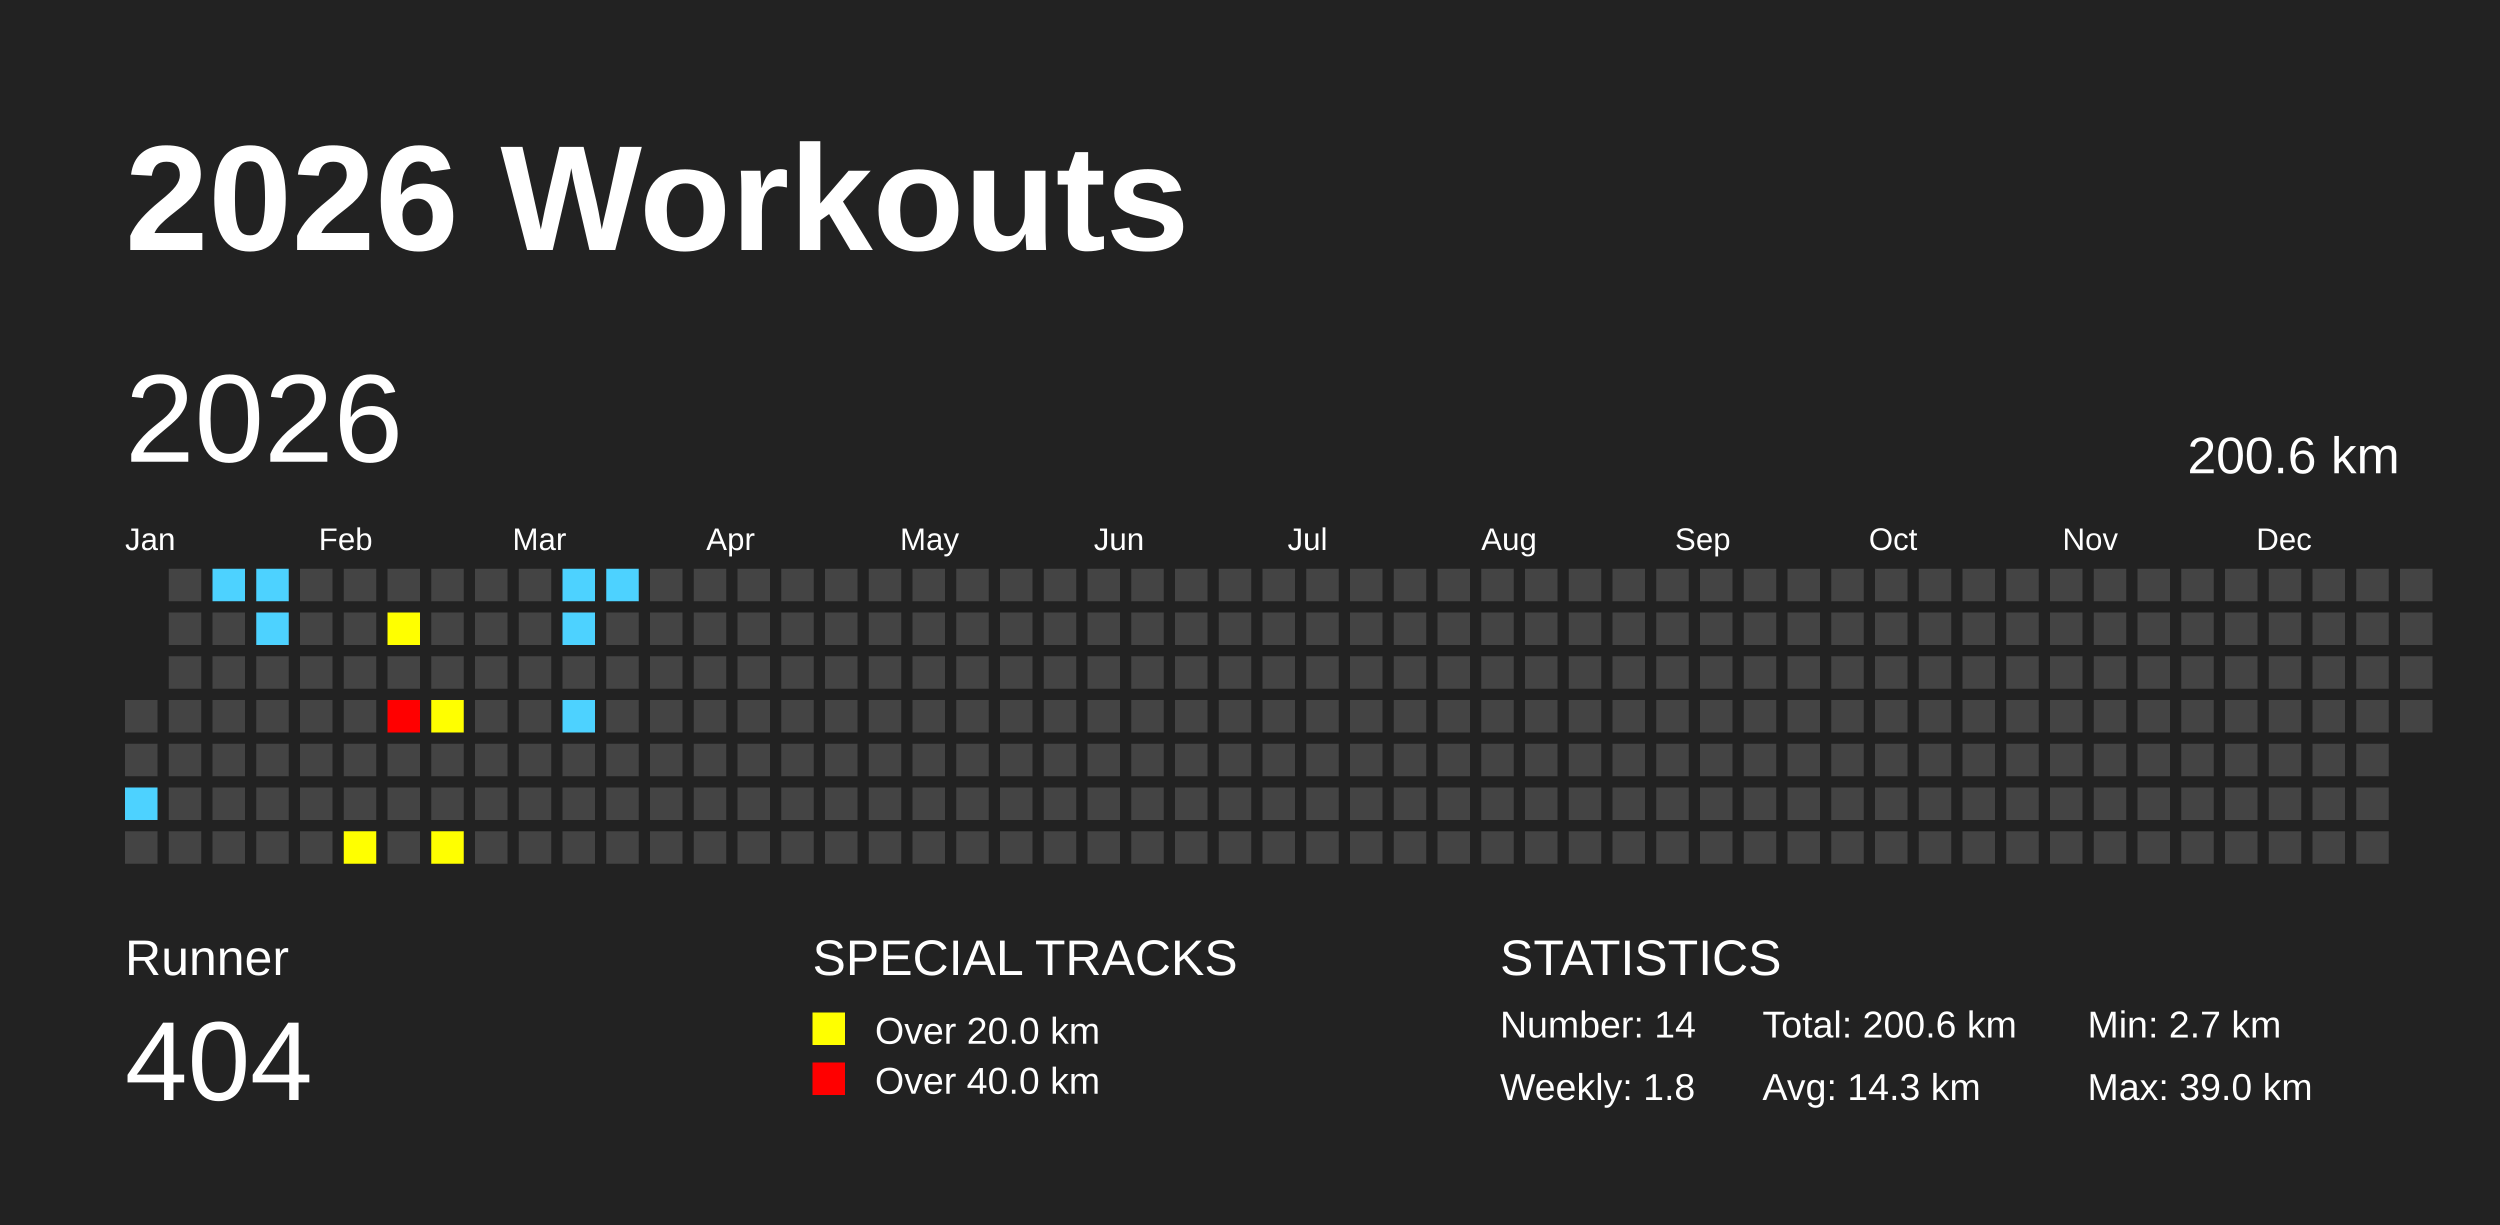
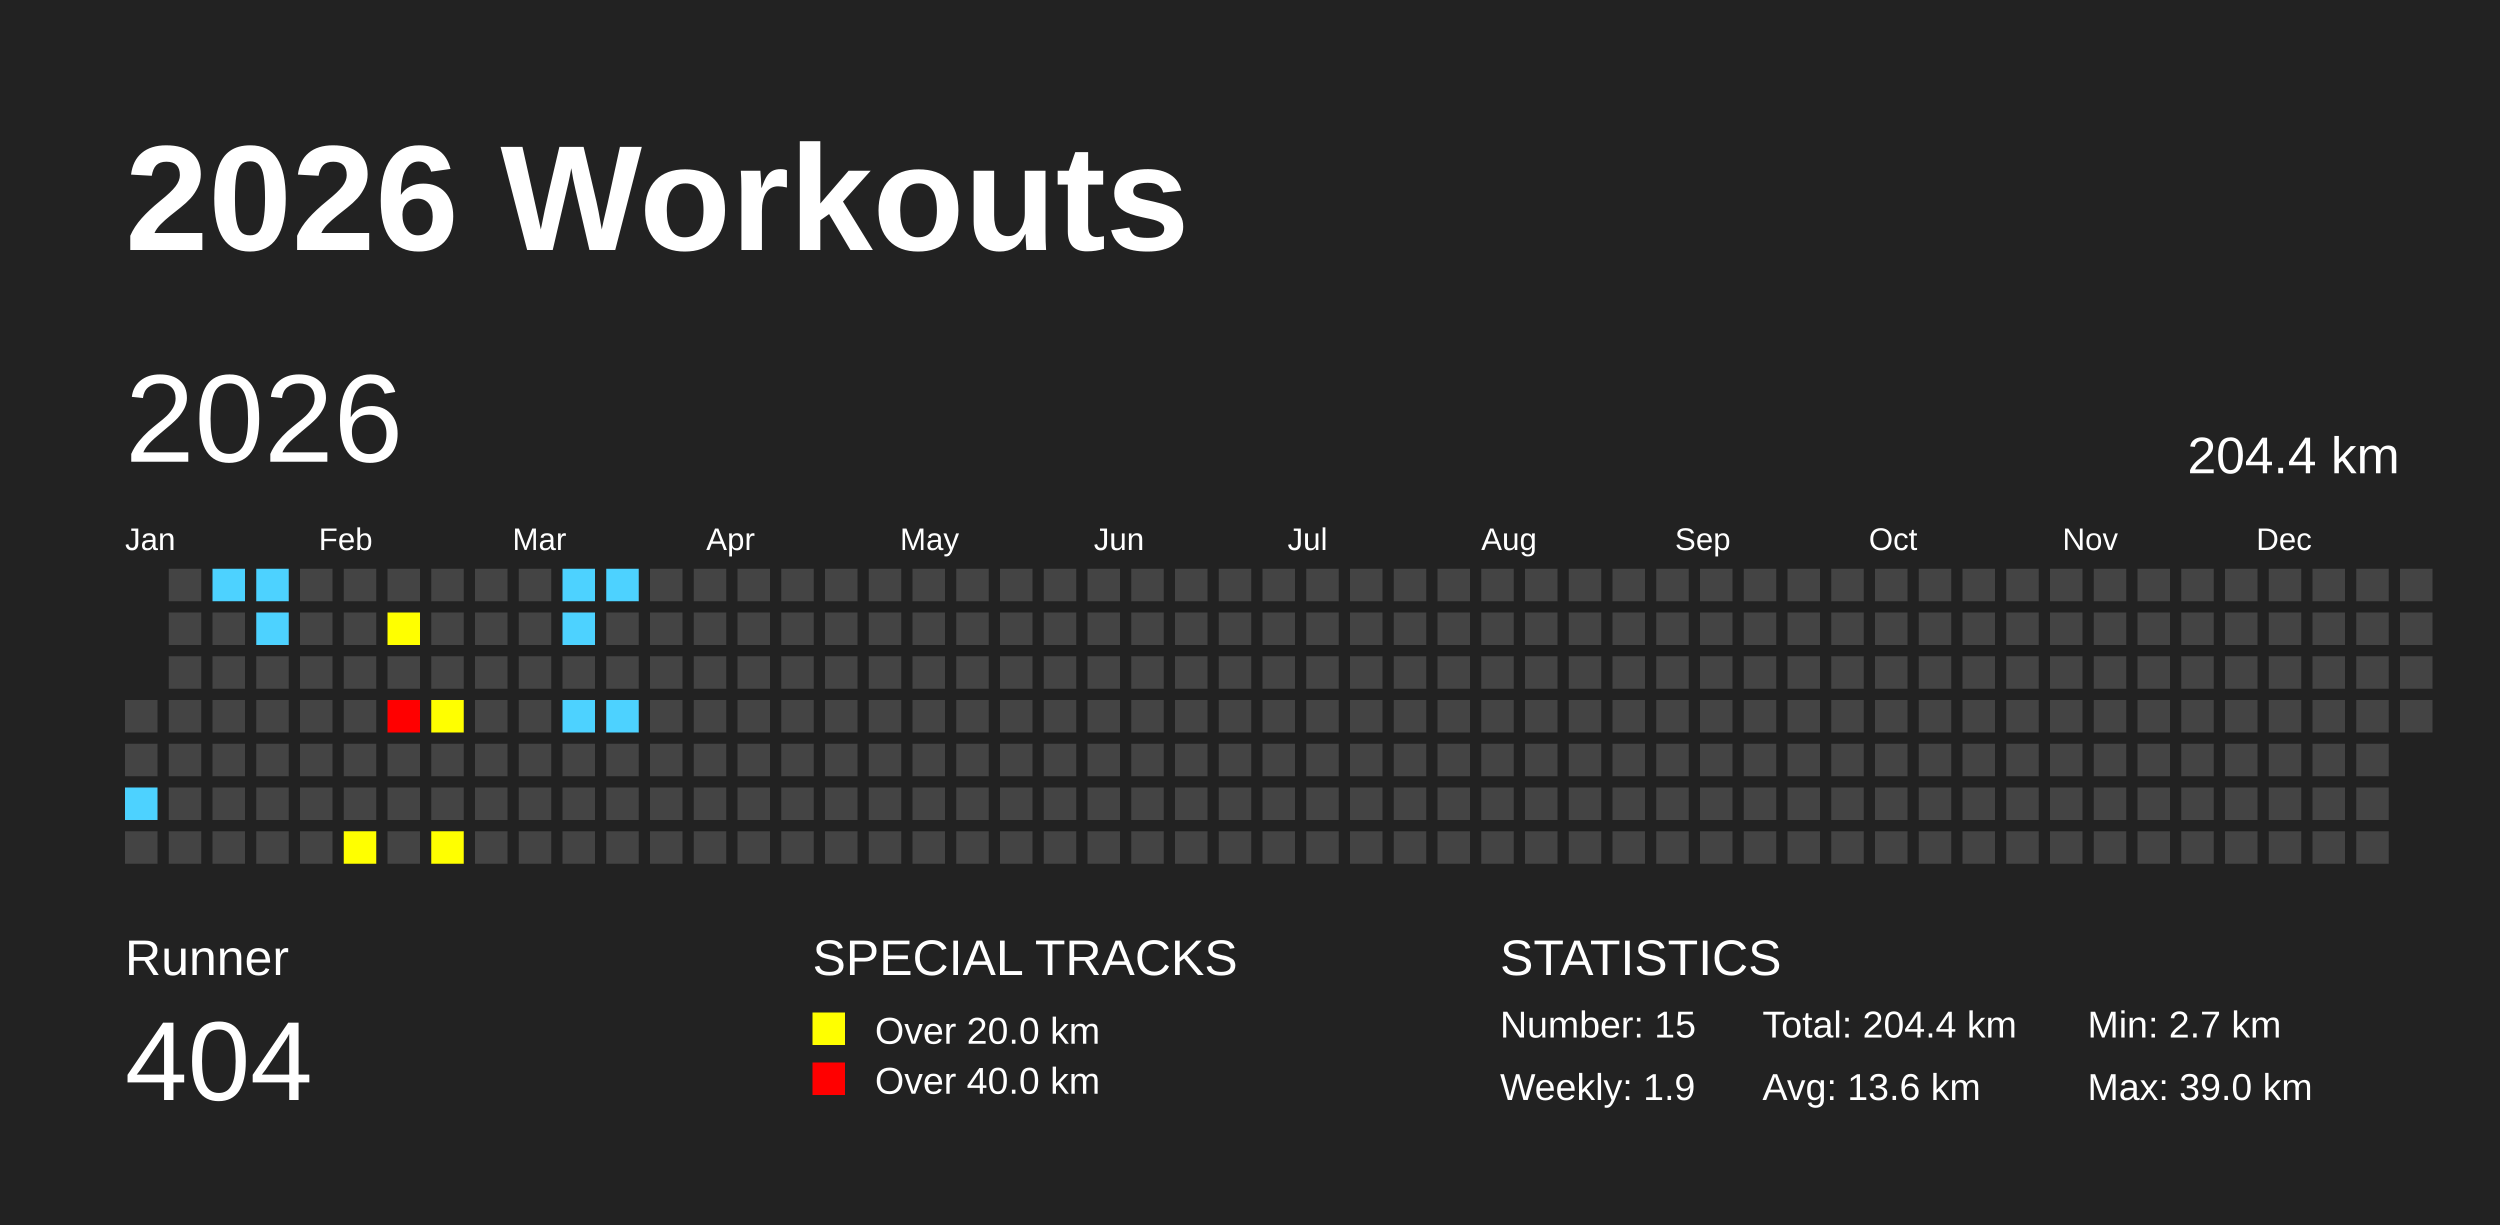
<svg xmlns="http://www.w3.org/2000/svg" baseProfile="full" height="98mm" version="1.1" viewBox="0,0,200,98" width="200mm">
  <defs />
  <rect fill="#222222" height="98" width="200" x="0" y="0" />
  <text fill="#FFFFFF" style="font-size:12px; font-family:Arial; font-weight:bold;" x="10" y="20">2026 Workouts</text>
  <text fill="#FFFFFF" style="font-size:4px; font-family:Arial" x="10" y="78">Runner</text>
  <text fill="#FFFFFF" style="font-size:9px; font-family:Arial" x="10" y="88">404</text>
  <text fill="#FFFFFF" style="font-size:4px; font-family:Arial" x="65" y="78">SPECIAL TRACKS</text>
  <rect fill="yellow" height="2.6" width="2.6" x="65" y="81" />
  <text fill="#FFFFFF" style="font-size:3px; font-family:Arial" x="70" y="83.5">Over 20.0 km</text>
  <rect fill="red" height="2.6" width="2.6" x="65" y="85" />
  <text fill="#FFFFFF" style="font-size:3px; font-family:Arial" x="70" y="87.5">Over 40.0 km</text>
  <text fill="#FFFFFF" style="font-size:4px; font-family:Arial" x="120" y="78">STATISTICS</text>
-   <text fill="#FFFFFF" style="font-size:3px; font-family:Arial" x="120" y="83">Number: 14</text>
-   <text fill="#FFFFFF" style="font-size:3px; font-family:Arial" x="120" y="88">Weekly: 1.8</text>
-   <text fill="#FFFFFF" style="font-size:3px; font-family:Arial" x="141" y="83">Total: 200.6 km</text>
-   <text fill="#FFFFFF" style="font-size:3px; font-family:Arial" x="141" y="88">Avg: 14.3 km</text>
+   <text fill="#FFFFFF" style="font-size:3px; font-family:Arial" x="120" y="83">Number: 15</text>
+   <text fill="#FFFFFF" style="font-size:3px; font-family:Arial" x="120" y="88">Weekly: 1.9</text>
+   <text fill="#FFFFFF" style="font-size:3px; font-family:Arial" x="141" y="83">Total: 204.4 km</text>
+   <text fill="#FFFFFF" style="font-size:3px; font-family:Arial" x="141" y="88">Avg: 13.6 km</text>
  <text fill="#FFFFFF" style="font-size:3px; font-family:Arial" x="167" y="83">Min: 2.7 km</text>
  <text fill="#FFFFFF" style="font-size:3px; font-family:Arial" x="167" y="88">Max: 39.0 km</text>
  <text dominant-baseline="hanging" fill="#FFFFFF" style="font-size:10.0px; font-family:Arial;" x="10" y="30">2026</text>
-   <text dominant-baseline="hanging" fill="#FFFFFF" style="font-size:4.125px; font-family:Arial;" x="175" y="35">200.6 km</text>
+   <text dominant-baseline="hanging" fill="#FFFFFF" style="font-size:4.125px; font-family:Arial;" x="175" y="35">204.4 km</text>
  <text fill="#FFFFFF" style="font-size:2.5px; font-family:Arial" x="10.0" y="44">Jan</text>
  <text fill="#FFFFFF" style="font-size:2.5px; font-family:Arial" x="25.5" y="44">Feb</text>
  <text fill="#FFFFFF" style="font-size:2.5px; font-family:Arial" x="41.0" y="44">Mar</text>
  <text fill="#FFFFFF" style="font-size:2.5px; font-family:Arial" x="56.5" y="44">Apr</text>
  <text fill="#FFFFFF" style="font-size:2.5px; font-family:Arial" x="72.0" y="44">May</text>
  <text fill="#FFFFFF" style="font-size:2.5px; font-family:Arial" x="87.5" y="44">Jun</text>
  <text fill="#FFFFFF" style="font-size:2.5px; font-family:Arial" x="103.0" y="44">Jul</text>
  <text fill="#FFFFFF" style="font-size:2.5px; font-family:Arial" x="118.5" y="44">Aug</text>
  <text fill="#FFFFFF" style="font-size:2.5px; font-family:Arial" x="134.0" y="44">Sep</text>
  <text fill="#FFFFFF" style="font-size:2.5px; font-family:Arial" x="149.5" y="44">Oct</text>
  <text fill="#FFFFFF" style="font-size:2.5px; font-family:Arial" x="165.0" y="44">Nov</text>
  <text fill="#FFFFFF" style="font-size:2.5px; font-family:Arial" x="180.5" y="44">Dec</text>
  <rect fill="#444444" height="2.6" width="2.6" x="10.0" y="56.0" />
  <rect fill="#444444" height="2.6" width="2.6" x="10.0" y="59.5" />
  <rect fill="#4DD2FF" height="2.6" width="2.6" x="10.0" y="63.0" />
  <rect fill="#444444" height="2.6" width="2.6" x="10.0" y="66.5" />
  <rect fill="#444444" height="2.6" width="2.6" x="13.5" y="45.5" />
  <rect fill="#444444" height="2.6" width="2.6" x="13.5" y="49.0" />
  <rect fill="#444444" height="2.6" width="2.6" x="13.5" y="52.5" />
  <rect fill="#444444" height="2.6" width="2.6" x="13.5" y="56.0" />
  <rect fill="#444444" height="2.6" width="2.6" x="13.5" y="59.5" />
  <rect fill="#444444" height="2.6" width="2.6" x="13.5" y="63.0" />
  <rect fill="#444444" height="2.6" width="2.6" x="13.5" y="66.5" />
  <rect fill="#4DD2FF" height="2.6" width="2.6" x="17.0" y="45.5" />
  <rect fill="#444444" height="2.6" width="2.6" x="17.0" y="49.0" />
  <rect fill="#444444" height="2.6" width="2.6" x="17.0" y="52.5" />
  <rect fill="#444444" height="2.6" width="2.6" x="17.0" y="56.0" />
  <rect fill="#444444" height="2.6" width="2.6" x="17.0" y="59.5" />
  <rect fill="#444444" height="2.6" width="2.6" x="17.0" y="63.0" />
  <rect fill="#444444" height="2.6" width="2.6" x="17.0" y="66.5" />
  <rect fill="#4DD2FF" height="2.6" width="2.6" x="20.5" y="45.5" />
  <rect fill="#4DD2FF" height="2.6" width="2.6" x="20.5" y="49.0" />
  <rect fill="#444444" height="2.6" width="2.6" x="20.5" y="52.5" />
  <rect fill="#444444" height="2.6" width="2.6" x="20.5" y="56.0" />
  <rect fill="#444444" height="2.6" width="2.6" x="20.5" y="59.5" />
  <rect fill="#444444" height="2.6" width="2.6" x="20.5" y="63.0" />
  <rect fill="#444444" height="2.6" width="2.6" x="20.5" y="66.5" />
  <rect fill="#444444" height="2.6" width="2.6" x="24.0" y="45.5" />
  <rect fill="#444444" height="2.6" width="2.6" x="24.0" y="49.0" />
  <rect fill="#444444" height="2.6" width="2.6" x="24.0" y="52.5" />
  <rect fill="#444444" height="2.6" width="2.6" x="24.0" y="56.0" />
  <rect fill="#444444" height="2.6" width="2.6" x="24.0" y="59.5" />
  <rect fill="#444444" height="2.6" width="2.6" x="24.0" y="63.0" />
  <rect fill="#444444" height="2.6" width="2.6" x="24.0" y="66.5" />
  <rect fill="#444444" height="2.6" width="2.6" x="27.5" y="45.5" />
  <rect fill="#444444" height="2.6" width="2.6" x="27.5" y="49.0" />
  <rect fill="#444444" height="2.6" width="2.6" x="27.5" y="52.5" />
  <rect fill="#444444" height="2.6" width="2.6" x="27.5" y="56.0" />
  <rect fill="#444444" height="2.6" width="2.6" x="27.5" y="59.5" />
  <rect fill="#444444" height="2.6" width="2.6" x="27.5" y="63.0" />
  <rect fill="yellow" height="2.6" width="2.6" x="27.5" y="66.5" />
  <rect fill="#444444" height="2.6" width="2.6" x="31.0" y="45.5" />
  <rect fill="yellow" height="2.6" width="2.6" x="31.0" y="49.0" />
  <rect fill="#444444" height="2.6" width="2.6" x="31.0" y="52.5" />
  <rect fill="red" height="2.6" width="2.6" x="31.0" y="56.0" />
  <rect fill="#444444" height="2.6" width="2.6" x="31.0" y="59.5" />
  <rect fill="#444444" height="2.6" width="2.6" x="31.0" y="63.0" />
  <rect fill="#444444" height="2.6" width="2.6" x="31.0" y="66.5" />
  <rect fill="#444444" height="2.6" width="2.6" x="34.5" y="45.5" />
  <rect fill="#444444" height="2.6" width="2.6" x="34.5" y="49.0" />
  <rect fill="#444444" height="2.6" width="2.6" x="34.5" y="52.5" />
  <rect fill="yellow" height="2.6" width="2.6" x="34.5" y="56.0" />
  <rect fill="#444444" height="2.6" width="2.6" x="34.5" y="59.5" />
  <rect fill="#444444" height="2.6" width="2.6" x="34.5" y="63.0" />
  <rect fill="yellow" height="2.6" width="2.6" x="34.5" y="66.5" />
  <rect fill="#444444" height="2.6" width="2.6" x="38.0" y="45.5" />
  <rect fill="#444444" height="2.6" width="2.6" x="38.0" y="49.0" />
  <rect fill="#444444" height="2.6" width="2.6" x="38.0" y="52.5" />
  <rect fill="#444444" height="2.6" width="2.6" x="38.0" y="56.0" />
  <rect fill="#444444" height="2.6" width="2.6" x="38.0" y="59.5" />
  <rect fill="#444444" height="2.6" width="2.6" x="38.0" y="63.0" />
  <rect fill="#444444" height="2.6" width="2.6" x="38.0" y="66.5" />
  <rect fill="#444444" height="2.6" width="2.6" x="41.5" y="45.5" />
  <rect fill="#444444" height="2.6" width="2.6" x="41.5" y="49.0" />
  <rect fill="#444444" height="2.6" width="2.6" x="41.5" y="52.5" />
  <rect fill="#444444" height="2.6" width="2.6" x="41.5" y="56.0" />
  <rect fill="#444444" height="2.6" width="2.6" x="41.5" y="59.5" />
  <rect fill="#444444" height="2.6" width="2.6" x="41.5" y="63.0" />
  <rect fill="#444444" height="2.6" width="2.6" x="41.5" y="66.5" />
  <rect fill="#4DD2FF" height="2.6" width="2.6" x="45.0" y="45.5" />
  <rect fill="#4DD2FF" height="2.6" width="2.6" x="45.0" y="49.0" />
  <rect fill="#444444" height="2.6" width="2.6" x="45.0" y="52.5" />
  <rect fill="#4DD2FF" height="2.6" width="2.6" x="45.0" y="56.0" />
  <rect fill="#444444" height="2.6" width="2.6" x="45.0" y="59.5" />
  <rect fill="#444444" height="2.6" width="2.6" x="45.0" y="63.0" />
  <rect fill="#444444" height="2.6" width="2.6" x="45.0" y="66.5" />
  <rect fill="#4DD2FF" height="2.6" width="2.6" x="48.5" y="45.5" />
  <rect fill="#444444" height="2.6" width="2.6" x="48.5" y="49.0" />
  <rect fill="#444444" height="2.6" width="2.6" x="48.5" y="52.5" />
-   <rect fill="#444444" height="2.6" width="2.6" x="48.5" y="56.0" />
+   <rect fill="#4DD2FF" height="2.6" width="2.6" x="48.5" y="56.0" />
  <rect fill="#444444" height="2.6" width="2.6" x="48.5" y="59.5" />
  <rect fill="#444444" height="2.6" width="2.6" x="48.5" y="63.0" />
  <rect fill="#444444" height="2.6" width="2.6" x="48.5" y="66.5" />
  <rect fill="#444444" height="2.6" width="2.6" x="52.0" y="45.5" />
  <rect fill="#444444" height="2.6" width="2.6" x="52.0" y="49.0" />
  <rect fill="#444444" height="2.6" width="2.6" x="52.0" y="52.5" />
  <rect fill="#444444" height="2.6" width="2.6" x="52.0" y="56.0" />
  <rect fill="#444444" height="2.6" width="2.6" x="52.0" y="59.5" />
  <rect fill="#444444" height="2.6" width="2.6" x="52.0" y="63.0" />
  <rect fill="#444444" height="2.6" width="2.6" x="52.0" y="66.5" />
  <rect fill="#444444" height="2.6" width="2.6" x="55.5" y="45.5" />
  <rect fill="#444444" height="2.6" width="2.6" x="55.5" y="49.0" />
  <rect fill="#444444" height="2.6" width="2.6" x="55.5" y="52.5" />
  <rect fill="#444444" height="2.6" width="2.6" x="55.5" y="56.0" />
  <rect fill="#444444" height="2.6" width="2.6" x="55.5" y="59.5" />
  <rect fill="#444444" height="2.6" width="2.6" x="55.5" y="63.0" />
  <rect fill="#444444" height="2.6" width="2.6" x="55.5" y="66.5" />
  <rect fill="#444444" height="2.6" width="2.6" x="59.0" y="45.5" />
  <rect fill="#444444" height="2.6" width="2.6" x="59.0" y="49.0" />
  <rect fill="#444444" height="2.6" width="2.6" x="59.0" y="52.5" />
  <rect fill="#444444" height="2.6" width="2.6" x="59.0" y="56.0" />
  <rect fill="#444444" height="2.6" width="2.6" x="59.0" y="59.5" />
  <rect fill="#444444" height="2.6" width="2.6" x="59.0" y="63.0" />
  <rect fill="#444444" height="2.6" width="2.6" x="59.0" y="66.5" />
  <rect fill="#444444" height="2.6" width="2.6" x="62.5" y="45.5" />
  <rect fill="#444444" height="2.6" width="2.6" x="62.5" y="49.0" />
  <rect fill="#444444" height="2.6" width="2.6" x="62.5" y="52.5" />
  <rect fill="#444444" height="2.6" width="2.6" x="62.5" y="56.0" />
  <rect fill="#444444" height="2.6" width="2.6" x="62.5" y="59.5" />
  <rect fill="#444444" height="2.6" width="2.6" x="62.5" y="63.0" />
  <rect fill="#444444" height="2.6" width="2.6" x="62.5" y="66.5" />
  <rect fill="#444444" height="2.6" width="2.6" x="66.0" y="45.5" />
  <rect fill="#444444" height="2.6" width="2.6" x="66.0" y="49.0" />
  <rect fill="#444444" height="2.6" width="2.6" x="66.0" y="52.5" />
  <rect fill="#444444" height="2.6" width="2.6" x="66.0" y="56.0" />
  <rect fill="#444444" height="2.6" width="2.6" x="66.0" y="59.5" />
  <rect fill="#444444" height="2.6" width="2.6" x="66.0" y="63.0" />
  <rect fill="#444444" height="2.6" width="2.6" x="66.0" y="66.5" />
  <rect fill="#444444" height="2.6" width="2.6" x="69.5" y="45.5" />
  <rect fill="#444444" height="2.6" width="2.6" x="69.5" y="49.0" />
  <rect fill="#444444" height="2.6" width="2.6" x="69.5" y="52.5" />
  <rect fill="#444444" height="2.6" width="2.6" x="69.5" y="56.0" />
  <rect fill="#444444" height="2.6" width="2.6" x="69.5" y="59.5" />
  <rect fill="#444444" height="2.6" width="2.6" x="69.5" y="63.0" />
  <rect fill="#444444" height="2.6" width="2.6" x="69.5" y="66.5" />
  <rect fill="#444444" height="2.6" width="2.6" x="73.0" y="45.5" />
  <rect fill="#444444" height="2.6" width="2.6" x="73.0" y="49.0" />
  <rect fill="#444444" height="2.6" width="2.6" x="73.0" y="52.5" />
  <rect fill="#444444" height="2.6" width="2.6" x="73.0" y="56.0" />
  <rect fill="#444444" height="2.6" width="2.6" x="73.0" y="59.5" />
  <rect fill="#444444" height="2.6" width="2.6" x="73.0" y="63.0" />
  <rect fill="#444444" height="2.6" width="2.6" x="73.0" y="66.5" />
  <rect fill="#444444" height="2.6" width="2.6" x="76.5" y="45.5" />
  <rect fill="#444444" height="2.6" width="2.6" x="76.5" y="49.0" />
  <rect fill="#444444" height="2.6" width="2.6" x="76.5" y="52.5" />
  <rect fill="#444444" height="2.6" width="2.6" x="76.5" y="56.0" />
  <rect fill="#444444" height="2.6" width="2.6" x="76.5" y="59.5" />
  <rect fill="#444444" height="2.6" width="2.6" x="76.5" y="63.0" />
  <rect fill="#444444" height="2.6" width="2.6" x="76.5" y="66.5" />
  <rect fill="#444444" height="2.6" width="2.6" x="80.0" y="45.5" />
  <rect fill="#444444" height="2.6" width="2.6" x="80.0" y="49.0" />
  <rect fill="#444444" height="2.6" width="2.6" x="80.0" y="52.5" />
  <rect fill="#444444" height="2.6" width="2.6" x="80.0" y="56.0" />
  <rect fill="#444444" height="2.6" width="2.6" x="80.0" y="59.5" />
  <rect fill="#444444" height="2.6" width="2.6" x="80.0" y="63.0" />
  <rect fill="#444444" height="2.6" width="2.6" x="80.0" y="66.5" />
  <rect fill="#444444" height="2.6" width="2.6" x="83.5" y="45.5" />
  <rect fill="#444444" height="2.6" width="2.6" x="83.5" y="49.0" />
  <rect fill="#444444" height="2.6" width="2.6" x="83.5" y="52.5" />
  <rect fill="#444444" height="2.6" width="2.6" x="83.5" y="56.0" />
  <rect fill="#444444" height="2.6" width="2.6" x="83.5" y="59.5" />
  <rect fill="#444444" height="2.6" width="2.6" x="83.5" y="63.0" />
  <rect fill="#444444" height="2.6" width="2.6" x="83.5" y="66.5" />
  <rect fill="#444444" height="2.6" width="2.6" x="87.0" y="45.5" />
  <rect fill="#444444" height="2.6" width="2.6" x="87.0" y="49.0" />
  <rect fill="#444444" height="2.6" width="2.6" x="87.0" y="52.5" />
  <rect fill="#444444" height="2.6" width="2.6" x="87.0" y="56.0" />
  <rect fill="#444444" height="2.6" width="2.6" x="87.0" y="59.5" />
  <rect fill="#444444" height="2.6" width="2.6" x="87.0" y="63.0" />
  <rect fill="#444444" height="2.6" width="2.6" x="87.0" y="66.5" />
  <rect fill="#444444" height="2.6" width="2.6" x="90.5" y="45.5" />
  <rect fill="#444444" height="2.6" width="2.6" x="90.5" y="49.0" />
  <rect fill="#444444" height="2.6" width="2.6" x="90.5" y="52.5" />
  <rect fill="#444444" height="2.6" width="2.6" x="90.5" y="56.0" />
  <rect fill="#444444" height="2.6" width="2.6" x="90.5" y="59.5" />
  <rect fill="#444444" height="2.6" width="2.6" x="90.5" y="63.0" />
  <rect fill="#444444" height="2.6" width="2.6" x="90.5" y="66.5" />
  <rect fill="#444444" height="2.6" width="2.6" x="94.0" y="45.5" />
  <rect fill="#444444" height="2.6" width="2.6" x="94.0" y="49.0" />
  <rect fill="#444444" height="2.6" width="2.6" x="94.0" y="52.5" />
  <rect fill="#444444" height="2.6" width="2.6" x="94.0" y="56.0" />
  <rect fill="#444444" height="2.6" width="2.6" x="94.0" y="59.5" />
  <rect fill="#444444" height="2.6" width="2.6" x="94.0" y="63.0" />
  <rect fill="#444444" height="2.6" width="2.6" x="94.0" y="66.5" />
  <rect fill="#444444" height="2.6" width="2.6" x="97.5" y="45.5" />
  <rect fill="#444444" height="2.6" width="2.6" x="97.5" y="49.0" />
  <rect fill="#444444" height="2.6" width="2.6" x="97.5" y="52.5" />
  <rect fill="#444444" height="2.6" width="2.6" x="97.5" y="56.0" />
  <rect fill="#444444" height="2.6" width="2.6" x="97.5" y="59.5" />
  <rect fill="#444444" height="2.6" width="2.6" x="97.5" y="63.0" />
  <rect fill="#444444" height="2.6" width="2.6" x="97.5" y="66.5" />
  <rect fill="#444444" height="2.6" width="2.6" x="101.0" y="45.5" />
  <rect fill="#444444" height="2.6" width="2.6" x="101.0" y="49.0" />
  <rect fill="#444444" height="2.6" width="2.6" x="101.0" y="52.5" />
  <rect fill="#444444" height="2.6" width="2.6" x="101.0" y="56.0" />
  <rect fill="#444444" height="2.6" width="2.6" x="101.0" y="59.5" />
  <rect fill="#444444" height="2.6" width="2.6" x="101.0" y="63.0" />
  <rect fill="#444444" height="2.6" width="2.6" x="101.0" y="66.5" />
  <rect fill="#444444" height="2.6" width="2.6" x="104.5" y="45.5" />
  <rect fill="#444444" height="2.6" width="2.6" x="104.5" y="49.0" />
  <rect fill="#444444" height="2.6" width="2.6" x="104.5" y="52.5" />
  <rect fill="#444444" height="2.6" width="2.6" x="104.5" y="56.0" />
  <rect fill="#444444" height="2.6" width="2.6" x="104.5" y="59.5" />
  <rect fill="#444444" height="2.6" width="2.6" x="104.5" y="63.0" />
  <rect fill="#444444" height="2.6" width="2.6" x="104.5" y="66.5" />
  <rect fill="#444444" height="2.6" width="2.6" x="108.0" y="45.5" />
  <rect fill="#444444" height="2.6" width="2.6" x="108.0" y="49.0" />
  <rect fill="#444444" height="2.6" width="2.6" x="108.0" y="52.5" />
  <rect fill="#444444" height="2.6" width="2.6" x="108.0" y="56.0" />
  <rect fill="#444444" height="2.6" width="2.6" x="108.0" y="59.5" />
  <rect fill="#444444" height="2.6" width="2.6" x="108.0" y="63.0" />
  <rect fill="#444444" height="2.6" width="2.6" x="108.0" y="66.5" />
  <rect fill="#444444" height="2.6" width="2.6" x="111.5" y="45.5" />
  <rect fill="#444444" height="2.6" width="2.6" x="111.5" y="49.0" />
  <rect fill="#444444" height="2.6" width="2.6" x="111.5" y="52.5" />
  <rect fill="#444444" height="2.6" width="2.6" x="111.5" y="56.0" />
  <rect fill="#444444" height="2.6" width="2.6" x="111.5" y="59.5" />
  <rect fill="#444444" height="2.6" width="2.6" x="111.5" y="63.0" />
  <rect fill="#444444" height="2.6" width="2.6" x="111.5" y="66.5" />
  <rect fill="#444444" height="2.6" width="2.6" x="115.0" y="45.5" />
  <rect fill="#444444" height="2.6" width="2.6" x="115.0" y="49.0" />
  <rect fill="#444444" height="2.6" width="2.6" x="115.0" y="52.5" />
  <rect fill="#444444" height="2.6" width="2.6" x="115.0" y="56.0" />
  <rect fill="#444444" height="2.6" width="2.6" x="115.0" y="59.5" />
  <rect fill="#444444" height="2.6" width="2.6" x="115.0" y="63.0" />
  <rect fill="#444444" height="2.6" width="2.6" x="115.0" y="66.5" />
  <rect fill="#444444" height="2.6" width="2.6" x="118.5" y="45.5" />
  <rect fill="#444444" height="2.6" width="2.6" x="118.5" y="49.0" />
  <rect fill="#444444" height="2.6" width="2.6" x="118.5" y="52.5" />
  <rect fill="#444444" height="2.6" width="2.6" x="118.5" y="56.0" />
  <rect fill="#444444" height="2.6" width="2.6" x="118.5" y="59.5" />
  <rect fill="#444444" height="2.6" width="2.6" x="118.5" y="63.0" />
  <rect fill="#444444" height="2.6" width="2.6" x="118.5" y="66.5" />
  <rect fill="#444444" height="2.6" width="2.6" x="122.0" y="45.5" />
  <rect fill="#444444" height="2.6" width="2.6" x="122.0" y="49.0" />
  <rect fill="#444444" height="2.6" width="2.6" x="122.0" y="52.5" />
  <rect fill="#444444" height="2.6" width="2.6" x="122.0" y="56.0" />
  <rect fill="#444444" height="2.6" width="2.6" x="122.0" y="59.5" />
  <rect fill="#444444" height="2.6" width="2.6" x="122.0" y="63.0" />
  <rect fill="#444444" height="2.6" width="2.6" x="122.0" y="66.5" />
  <rect fill="#444444" height="2.6" width="2.6" x="125.5" y="45.5" />
  <rect fill="#444444" height="2.6" width="2.6" x="125.5" y="49.0" />
  <rect fill="#444444" height="2.6" width="2.6" x="125.5" y="52.5" />
  <rect fill="#444444" height="2.6" width="2.6" x="125.5" y="56.0" />
  <rect fill="#444444" height="2.6" width="2.6" x="125.5" y="59.5" />
  <rect fill="#444444" height="2.6" width="2.6" x="125.5" y="63.0" />
  <rect fill="#444444" height="2.6" width="2.6" x="125.5" y="66.5" />
  <rect fill="#444444" height="2.6" width="2.6" x="129.0" y="45.5" />
  <rect fill="#444444" height="2.6" width="2.6" x="129.0" y="49.0" />
  <rect fill="#444444" height="2.6" width="2.6" x="129.0" y="52.5" />
  <rect fill="#444444" height="2.6" width="2.6" x="129.0" y="56.0" />
  <rect fill="#444444" height="2.6" width="2.6" x="129.0" y="59.5" />
  <rect fill="#444444" height="2.6" width="2.6" x="129.0" y="63.0" />
  <rect fill="#444444" height="2.6" width="2.6" x="129.0" y="66.5" />
  <rect fill="#444444" height="2.6" width="2.6" x="132.5" y="45.5" />
  <rect fill="#444444" height="2.6" width="2.6" x="132.5" y="49.0" />
  <rect fill="#444444" height="2.6" width="2.6" x="132.5" y="52.5" />
  <rect fill="#444444" height="2.6" width="2.6" x="132.5" y="56.0" />
  <rect fill="#444444" height="2.6" width="2.6" x="132.5" y="59.5" />
  <rect fill="#444444" height="2.6" width="2.6" x="132.5" y="63.0" />
  <rect fill="#444444" height="2.6" width="2.6" x="132.5" y="66.5" />
  <rect fill="#444444" height="2.6" width="2.6" x="136.0" y="45.5" />
  <rect fill="#444444" height="2.6" width="2.6" x="136.0" y="49.0" />
  <rect fill="#444444" height="2.6" width="2.6" x="136.0" y="52.5" />
  <rect fill="#444444" height="2.6" width="2.6" x="136.0" y="56.0" />
  <rect fill="#444444" height="2.6" width="2.6" x="136.0" y="59.5" />
  <rect fill="#444444" height="2.6" width="2.6" x="136.0" y="63.0" />
  <rect fill="#444444" height="2.6" width="2.6" x="136.0" y="66.5" />
  <rect fill="#444444" height="2.6" width="2.6" x="139.5" y="45.5" />
  <rect fill="#444444" height="2.6" width="2.6" x="139.5" y="49.0" />
  <rect fill="#444444" height="2.6" width="2.6" x="139.5" y="52.5" />
  <rect fill="#444444" height="2.6" width="2.6" x="139.5" y="56.0" />
  <rect fill="#444444" height="2.6" width="2.6" x="139.5" y="59.5" />
  <rect fill="#444444" height="2.6" width="2.6" x="139.5" y="63.0" />
  <rect fill="#444444" height="2.6" width="2.6" x="139.5" y="66.5" />
  <rect fill="#444444" height="2.6" width="2.6" x="143.0" y="45.5" />
  <rect fill="#444444" height="2.6" width="2.6" x="143.0" y="49.0" />
  <rect fill="#444444" height="2.6" width="2.6" x="143.0" y="52.5" />
  <rect fill="#444444" height="2.6" width="2.6" x="143.0" y="56.0" />
  <rect fill="#444444" height="2.6" width="2.6" x="143.0" y="59.5" />
  <rect fill="#444444" height="2.6" width="2.6" x="143.0" y="63.0" />
  <rect fill="#444444" height="2.6" width="2.6" x="143.0" y="66.5" />
  <rect fill="#444444" height="2.6" width="2.6" x="146.5" y="45.5" />
  <rect fill="#444444" height="2.6" width="2.6" x="146.5" y="49.0" />
  <rect fill="#444444" height="2.6" width="2.6" x="146.5" y="52.5" />
  <rect fill="#444444" height="2.6" width="2.6" x="146.5" y="56.0" />
  <rect fill="#444444" height="2.6" width="2.6" x="146.5" y="59.5" />
  <rect fill="#444444" height="2.6" width="2.6" x="146.5" y="63.0" />
  <rect fill="#444444" height="2.6" width="2.6" x="146.5" y="66.5" />
  <rect fill="#444444" height="2.6" width="2.6" x="150.0" y="45.5" />
  <rect fill="#444444" height="2.6" width="2.6" x="150.0" y="49.0" />
  <rect fill="#444444" height="2.6" width="2.6" x="150.0" y="52.5" />
  <rect fill="#444444" height="2.6" width="2.6" x="150.0" y="56.0" />
  <rect fill="#444444" height="2.6" width="2.6" x="150.0" y="59.5" />
  <rect fill="#444444" height="2.6" width="2.6" x="150.0" y="63.0" />
  <rect fill="#444444" height="2.6" width="2.6" x="150.0" y="66.5" />
  <rect fill="#444444" height="2.6" width="2.6" x="153.5" y="45.5" />
  <rect fill="#444444" height="2.6" width="2.6" x="153.5" y="49.0" />
  <rect fill="#444444" height="2.6" width="2.6" x="153.5" y="52.5" />
  <rect fill="#444444" height="2.6" width="2.6" x="153.5" y="56.0" />
  <rect fill="#444444" height="2.6" width="2.6" x="153.5" y="59.5" />
  <rect fill="#444444" height="2.6" width="2.6" x="153.5" y="63.0" />
  <rect fill="#444444" height="2.6" width="2.6" x="153.5" y="66.5" />
  <rect fill="#444444" height="2.6" width="2.6" x="157.0" y="45.5" />
  <rect fill="#444444" height="2.6" width="2.6" x="157.0" y="49.0" />
  <rect fill="#444444" height="2.6" width="2.6" x="157.0" y="52.5" />
  <rect fill="#444444" height="2.6" width="2.6" x="157.0" y="56.0" />
  <rect fill="#444444" height="2.6" width="2.6" x="157.0" y="59.5" />
  <rect fill="#444444" height="2.6" width="2.6" x="157.0" y="63.0" />
  <rect fill="#444444" height="2.6" width="2.6" x="157.0" y="66.5" />
  <rect fill="#444444" height="2.6" width="2.6" x="160.5" y="45.5" />
  <rect fill="#444444" height="2.6" width="2.6" x="160.5" y="49.0" />
  <rect fill="#444444" height="2.6" width="2.6" x="160.5" y="52.5" />
  <rect fill="#444444" height="2.6" width="2.6" x="160.5" y="56.0" />
  <rect fill="#444444" height="2.6" width="2.6" x="160.5" y="59.5" />
  <rect fill="#444444" height="2.6" width="2.6" x="160.5" y="63.0" />
  <rect fill="#444444" height="2.6" width="2.6" x="160.5" y="66.5" />
  <rect fill="#444444" height="2.6" width="2.6" x="164.0" y="45.5" />
  <rect fill="#444444" height="2.6" width="2.6" x="164.0" y="49.0" />
  <rect fill="#444444" height="2.6" width="2.6" x="164.0" y="52.5" />
  <rect fill="#444444" height="2.6" width="2.6" x="164.0" y="56.0" />
  <rect fill="#444444" height="2.6" width="2.6" x="164.0" y="59.5" />
  <rect fill="#444444" height="2.6" width="2.6" x="164.0" y="63.0" />
  <rect fill="#444444" height="2.6" width="2.6" x="164.0" y="66.5" />
  <rect fill="#444444" height="2.6" width="2.6" x="167.5" y="45.5" />
  <rect fill="#444444" height="2.6" width="2.6" x="167.5" y="49.0" />
  <rect fill="#444444" height="2.6" width="2.6" x="167.5" y="52.5" />
  <rect fill="#444444" height="2.6" width="2.6" x="167.5" y="56.0" />
  <rect fill="#444444" height="2.6" width="2.6" x="167.5" y="59.5" />
  <rect fill="#444444" height="2.6" width="2.6" x="167.5" y="63.0" />
  <rect fill="#444444" height="2.6" width="2.6" x="167.5" y="66.5" />
  <rect fill="#444444" height="2.6" width="2.6" x="171.0" y="45.5" />
  <rect fill="#444444" height="2.6" width="2.6" x="171.0" y="49.0" />
  <rect fill="#444444" height="2.6" width="2.6" x="171.0" y="52.5" />
  <rect fill="#444444" height="2.6" width="2.6" x="171.0" y="56.0" />
  <rect fill="#444444" height="2.6" width="2.6" x="171.0" y="59.5" />
  <rect fill="#444444" height="2.6" width="2.6" x="171.0" y="63.0" />
  <rect fill="#444444" height="2.6" width="2.6" x="171.0" y="66.5" />
  <rect fill="#444444" height="2.6" width="2.6" x="174.5" y="45.5" />
  <rect fill="#444444" height="2.6" width="2.6" x="174.5" y="49.0" />
  <rect fill="#444444" height="2.6" width="2.6" x="174.5" y="52.5" />
  <rect fill="#444444" height="2.6" width="2.6" x="174.5" y="56.0" />
  <rect fill="#444444" height="2.6" width="2.6" x="174.5" y="59.5" />
  <rect fill="#444444" height="2.6" width="2.6" x="174.5" y="63.0" />
  <rect fill="#444444" height="2.6" width="2.6" x="174.5" y="66.5" />
  <rect fill="#444444" height="2.6" width="2.6" x="178.0" y="45.5" />
  <rect fill="#444444" height="2.6" width="2.6" x="178.0" y="49.0" />
  <rect fill="#444444" height="2.6" width="2.6" x="178.0" y="52.5" />
  <rect fill="#444444" height="2.6" width="2.6" x="178.0" y="56.0" />
  <rect fill="#444444" height="2.6" width="2.6" x="178.0" y="59.5" />
  <rect fill="#444444" height="2.6" width="2.6" x="178.0" y="63.0" />
  <rect fill="#444444" height="2.6" width="2.6" x="178.0" y="66.5" />
  <rect fill="#444444" height="2.6" width="2.6" x="181.5" y="45.5" />
  <rect fill="#444444" height="2.6" width="2.6" x="181.5" y="49.0" />
  <rect fill="#444444" height="2.6" width="2.6" x="181.5" y="52.5" />
  <rect fill="#444444" height="2.6" width="2.6" x="181.5" y="56.0" />
  <rect fill="#444444" height="2.6" width="2.6" x="181.5" y="59.5" />
  <rect fill="#444444" height="2.6" width="2.6" x="181.5" y="63.0" />
  <rect fill="#444444" height="2.6" width="2.6" x="181.5" y="66.5" />
  <rect fill="#444444" height="2.6" width="2.6" x="185.0" y="45.5" />
  <rect fill="#444444" height="2.6" width="2.6" x="185.0" y="49.0" />
  <rect fill="#444444" height="2.6" width="2.6" x="185.0" y="52.5" />
  <rect fill="#444444" height="2.6" width="2.6" x="185.0" y="56.0" />
  <rect fill="#444444" height="2.6" width="2.6" x="185.0" y="59.5" />
  <rect fill="#444444" height="2.6" width="2.6" x="185.0" y="63.0" />
  <rect fill="#444444" height="2.6" width="2.6" x="185.0" y="66.5" />
  <rect fill="#444444" height="2.6" width="2.6" x="188.5" y="45.5" />
  <rect fill="#444444" height="2.6" width="2.6" x="188.5" y="49.0" />
  <rect fill="#444444" height="2.6" width="2.6" x="188.5" y="52.5" />
  <rect fill="#444444" height="2.6" width="2.6" x="188.5" y="56.0" />
  <rect fill="#444444" height="2.6" width="2.6" x="188.5" y="59.5" />
  <rect fill="#444444" height="2.6" width="2.6" x="188.5" y="63.0" />
  <rect fill="#444444" height="2.6" width="2.6" x="188.5" y="66.5" />
  <rect fill="#444444" height="2.6" width="2.6" x="192.0" y="45.5" />
  <rect fill="#444444" height="2.6" width="2.6" x="192.0" y="49.0" />
  <rect fill="#444444" height="2.6" width="2.6" x="192.0" y="52.5" />
  <rect fill="#444444" height="2.6" width="2.6" x="192.0" y="56.0" />
</svg>
